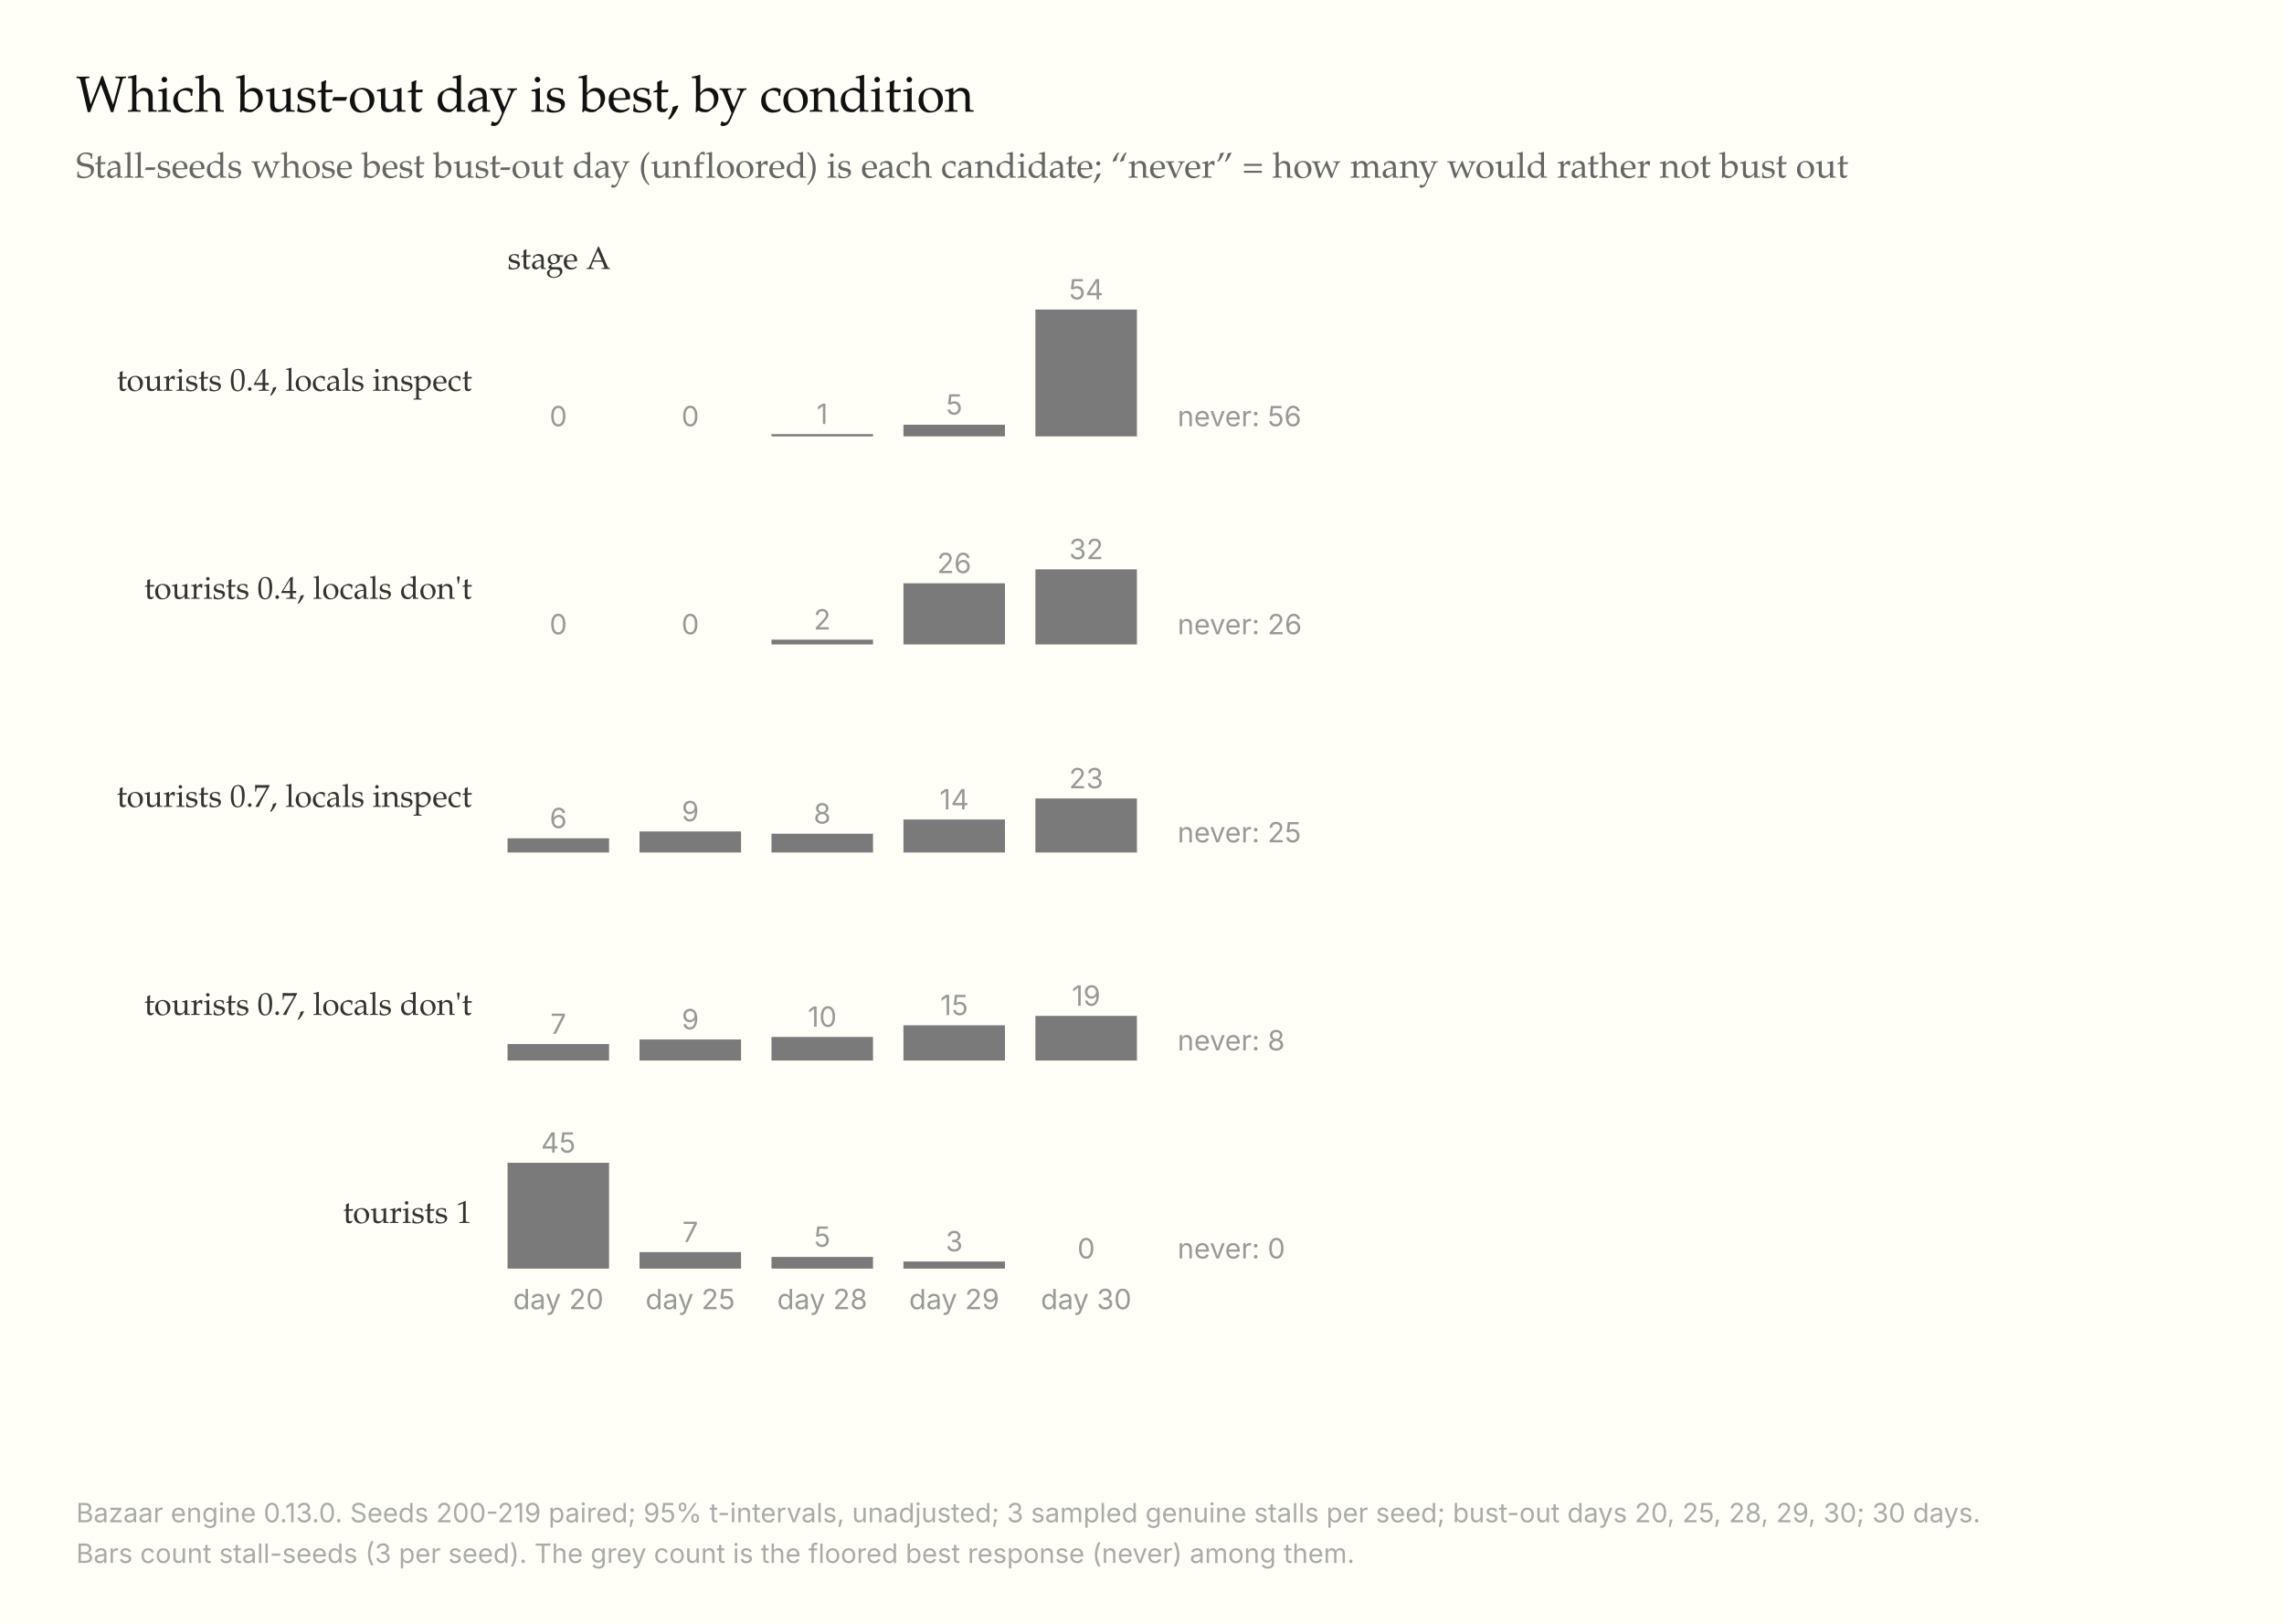
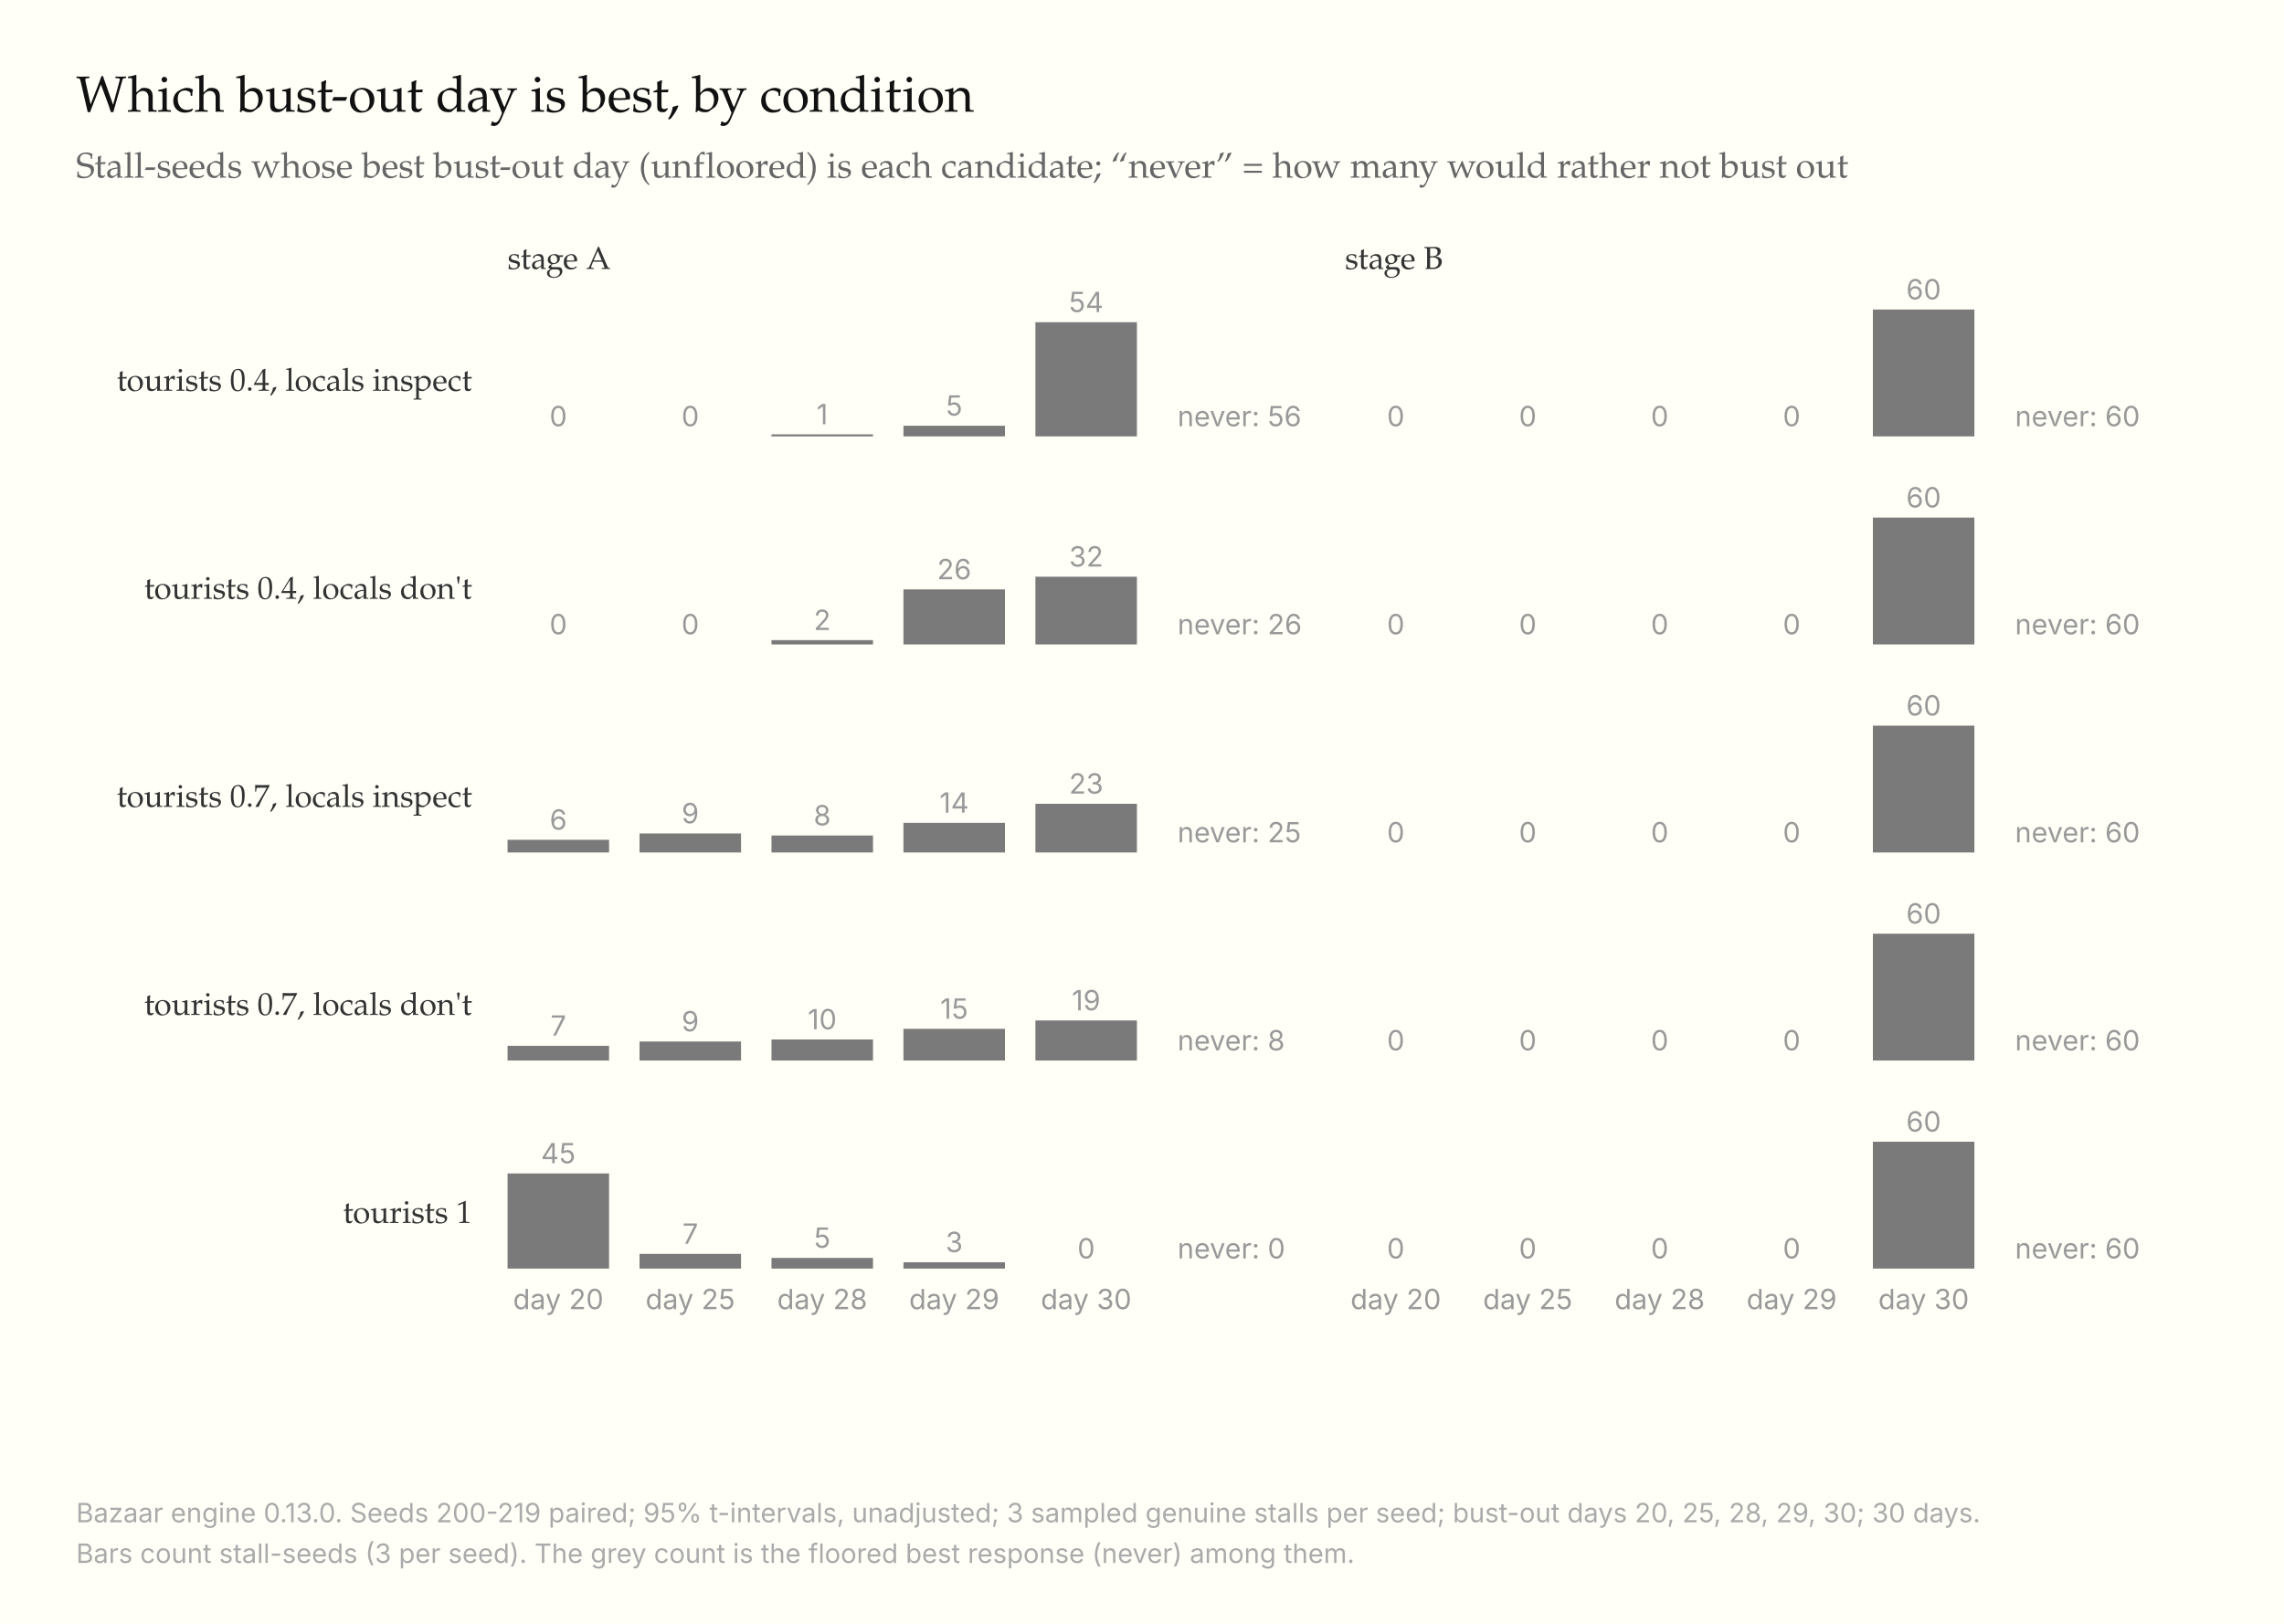
<svg xmlns="http://www.w3.org/2000/svg" viewBox="0 0 900 640" width="100%" role="img" aria-labelledby="t d">
  <style>.bg{fill:#fffff8} .t{font-family:"ET Book", "Palatino Linotype", Palatino, "Book Antiqua", Georgia, serif;fill:#111} .s{font-family:"ET Book", "Palatino Linotype", Palatino, "Book Antiqua", Georgia, serif;fill:#666} .k{font-family:system-ui,-apple-system,sans-serif;fill:#999;font-size:11px} .n{font-family:system-ui,-apple-system,sans-serif;fill:#aaa;font-size:10.5px} .lb{font-family:"ET Book", "Palatino Linotype", Palatino, "Book Antiqua", Georgia, serif;font-size:12.5px;fill:#333} .ax{stroke:#ccc;stroke-width:1} .zero{stroke:#bbb;stroke-width:1;stroke-dasharray:3 3} .ln{stroke:#666;stroke-width:1.6;fill:none} .ci{stroke:#666;stroke-width:1.2} .pt{fill:#666} .hl{fill:#e15759} .hlc{stroke:#e15759;stroke-width:1.4} .bar{fill:#7a7a7a} .bar31{fill:#bbb} .med{stroke:#e15759;stroke-width:1.4} .medt{fill:#e15759} .an{font-family:"ET Book", "Palatino Linotype", Palatino, "Book Antiqua", Georgia, serif;font-style:italic;font-size:12px;fill:#333} @media (prefers-color-scheme: dark){.bg{fill:#151515} .t{fill:#ddd} .s{fill:#999} .k{fill:#888} .n{fill:#666} .lb{fill:#bbb} .ax{stroke:#444} .zero{stroke:#555} .ln{stroke:#aaa} .ci{stroke:#aaa} .pt{fill:#aaa} .hl{fill:#fc8d62} .hlc{stroke:#fc8d62} .bar{fill:#999} .bar31{fill:#555} .med{stroke:#fc8d62} .medt{fill:#fc8d62} .an{fill:#bbb}}</style>
  <rect class="bg" x="0" y="0" width="900" height="640" />
  <text class="t" x="30" y="44" font-size="20">Which bust-out day is best, by condition</text>
  <text class="s" x="30" y="70" font-size="14">Stall-seeds whose best bust-out day (unfloored) is each candidate; “never” = how many would rather not bust out</text>
  <text class="n" x="30" y="600">Bazaar engine 0.13.0. Seeds 200-219 paired; 95% t-intervals, unadjusted; 3 sampled genuine stalls per seed; bust-out days 20, 25, 28, 29, 30; 30 days.</text>
  <text class="n" x="30" y="616">Bars count stall-seeds (3 per seed). The grey count is the floored best response (never) among them.</text>
  <text class="lb" x="200" y="106">stage A</text>
  <text class="lb" x="186" y="154" text-anchor="end">tourists 0.4, locals inspect</text>
  <rect class="bar" x="200" y="172.0" width="40" height="0.0" />
  <text class="k" x="220.0" y="168.0" text-anchor="middle">0</text>
  <rect class="bar" x="252" y="172.0" width="40" height="0.0" />
  <text class="k" x="272.0" y="168.0" text-anchor="middle">0</text>
-   <rect class="bar" x="304" y="171.1" width="40" height="0.9" />
-   <text class="k" x="324.0" y="167.1" text-anchor="middle">1</text>
-   <rect class="bar" x="356" y="167.4" width="40" height="4.6" />
-   <text class="k" x="376.0" y="163.4" text-anchor="middle">5</text>
-   <rect class="bar" x="408" y="122.0" width="40" height="50.0" />
-   <text class="k" x="428.0" y="118.0" text-anchor="middle">54</text>
+   <rect class="bar" x="304" y="171.2" width="40" height="0.8" />
+   <text class="k" x="324.0" y="167.2" text-anchor="middle">1</text>
+   <rect class="bar" x="356" y="167.8" width="40" height="4.2" />
+   <text class="k" x="376.0" y="163.8" text-anchor="middle">5</text>
+   <rect class="bar" x="408" y="127.0" width="40" height="45.0" />
+   <text class="k" x="428.0" y="123.0" text-anchor="middle">54</text>
  <text class="k" x="464" y="168">never: 56</text>
  <text class="lb" x="186" y="236" text-anchor="end">tourists 0.4, locals don't</text>
  <rect class="bar" x="200" y="254.0" width="40" height="0.0" />
  <text class="k" x="220.0" y="250.0" text-anchor="middle">0</text>
  <rect class="bar" x="252" y="254.0" width="40" height="0.0" />
  <text class="k" x="272.0" y="250.0" text-anchor="middle">0</text>
-   <rect class="bar" x="304" y="252.1" width="40" height="1.9" />
-   <text class="k" x="324.0" y="248.1" text-anchor="middle">2</text>
-   <rect class="bar" x="356" y="229.9" width="40" height="24.1" />
-   <text class="k" x="376.0" y="225.9" text-anchor="middle">26</text>
-   <rect class="bar" x="408" y="224.4" width="40" height="29.6" />
-   <text class="k" x="428.0" y="220.4" text-anchor="middle">32</text>
+   <rect class="bar" x="304" y="252.3" width="40" height="1.7" />
+   <text class="k" x="324.0" y="248.3" text-anchor="middle">2</text>
+   <rect class="bar" x="356" y="232.3" width="40" height="21.7" />
+   <text class="k" x="376.0" y="228.3" text-anchor="middle">26</text>
+   <rect class="bar" x="408" y="227.3" width="40" height="26.7" />
+   <text class="k" x="428.0" y="223.3" text-anchor="middle">32</text>
  <text class="k" x="464" y="250">never: 26</text>
  <text class="lb" x="186" y="318" text-anchor="end">tourists 0.7, locals inspect</text>
-   <rect class="bar" x="200" y="330.4" width="40" height="5.6" />
-   <text class="k" x="220.0" y="326.4" text-anchor="middle">6</text>
-   <rect class="bar" x="252" y="327.7" width="40" height="8.3" />
-   <text class="k" x="272.0" y="323.7" text-anchor="middle">9</text>
-   <rect class="bar" x="304" y="328.6" width="40" height="7.4" />
-   <text class="k" x="324.0" y="324.6" text-anchor="middle">8</text>
-   <rect class="bar" x="356" y="323.0" width="40" height="13.0" />
-   <text class="k" x="376.0" y="319.0" text-anchor="middle">14</text>
-   <rect class="bar" x="408" y="314.7" width="40" height="21.3" />
-   <text class="k" x="428.0" y="310.7" text-anchor="middle">23</text>
+   <rect class="bar" x="200" y="331.0" width="40" height="5.0" />
+   <text class="k" x="220.0" y="327.0" text-anchor="middle">6</text>
+   <rect class="bar" x="252" y="328.5" width="40" height="7.5" />
+   <text class="k" x="272.0" y="324.5" text-anchor="middle">9</text>
+   <rect class="bar" x="304" y="329.3" width="40" height="6.7" />
+   <text class="k" x="324.0" y="325.3" text-anchor="middle">8</text>
+   <rect class="bar" x="356" y="324.3" width="40" height="11.7" />
+   <text class="k" x="376.0" y="320.3" text-anchor="middle">14</text>
+   <rect class="bar" x="408" y="316.8" width="40" height="19.2" />
+   <text class="k" x="428.0" y="312.8" text-anchor="middle">23</text>
  <text class="k" x="464" y="332">never: 25</text>
  <text class="lb" x="186" y="400" text-anchor="end">tourists 0.7, locals don't</text>
-   <rect class="bar" x="200" y="411.5" width="40" height="6.5" />
-   <text class="k" x="220.0" y="407.5" text-anchor="middle">7</text>
-   <rect class="bar" x="252" y="409.7" width="40" height="8.3" />
-   <text class="k" x="272.0" y="405.7" text-anchor="middle">9</text>
-   <rect class="bar" x="304" y="408.7" width="40" height="9.3" />
-   <text class="k" x="324.0" y="404.7" text-anchor="middle">10</text>
-   <rect class="bar" x="356" y="404.1" width="40" height="13.9" />
-   <text class="k" x="376.0" y="400.1" text-anchor="middle">15</text>
-   <rect class="bar" x="408" y="400.4" width="40" height="17.6" />
-   <text class="k" x="428.0" y="396.4" text-anchor="middle">19</text>
+   <rect class="bar" x="200" y="412.2" width="40" height="5.8" />
+   <text class="k" x="220.0" y="408.2" text-anchor="middle">7</text>
+   <rect class="bar" x="252" y="410.5" width="40" height="7.5" />
+   <text class="k" x="272.0" y="406.5" text-anchor="middle">9</text>
+   <rect class="bar" x="304" y="409.7" width="40" height="8.3" />
+   <text class="k" x="324.0" y="405.7" text-anchor="middle">10</text>
+   <rect class="bar" x="356" y="405.5" width="40" height="12.5" />
+   <text class="k" x="376.0" y="401.5" text-anchor="middle">15</text>
+   <rect class="bar" x="408" y="402.2" width="40" height="15.8" />
+   <text class="k" x="428.0" y="398.2" text-anchor="middle">19</text>
  <text class="k" x="464" y="414">never: 8</text>
  <text class="lb" x="186" y="482" text-anchor="end">tourists 1</text>
-   <rect class="bar" x="200" y="458.3" width="40" height="41.7" />
-   <text class="k" x="220.0" y="454.3" text-anchor="middle">45</text>
+   <rect class="bar" x="200" y="462.5" width="40" height="37.5" />
+   <text class="k" x="220.0" y="458.5" text-anchor="middle">45</text>
  <text class="k" x="220.0" y="516" text-anchor="middle">day 20</text>
-   <rect class="bar" x="252" y="493.5" width="40" height="6.5" />
-   <text class="k" x="272.0" y="489.5" text-anchor="middle">7</text>
+   <rect class="bar" x="252" y="494.2" width="40" height="5.8" />
+   <text class="k" x="272.0" y="490.2" text-anchor="middle">7</text>
  <text class="k" x="272.0" y="516" text-anchor="middle">day 25</text>
-   <rect class="bar" x="304" y="495.4" width="40" height="4.6" />
-   <text class="k" x="324.0" y="491.4" text-anchor="middle">5</text>
+   <rect class="bar" x="304" y="495.8" width="40" height="4.2" />
+   <text class="k" x="324.0" y="491.8" text-anchor="middle">5</text>
  <text class="k" x="324.0" y="516" text-anchor="middle">day 28</text>
-   <rect class="bar" x="356" y="497.2" width="40" height="2.8" />
-   <text class="k" x="376.0" y="493.2" text-anchor="middle">3</text>
+   <rect class="bar" x="356" y="497.5" width="40" height="2.5" />
+   <text class="k" x="376.0" y="493.5" text-anchor="middle">3</text>
  <text class="k" x="376.0" y="516" text-anchor="middle">day 29</text>
  <rect class="bar" x="408" y="500.0" width="40" height="0.0" />
  <text class="k" x="428.0" y="496.0" text-anchor="middle">0</text>
  <text class="k" x="428.0" y="516" text-anchor="middle">day 30</text>
  <text class="k" x="464" y="496">never: 0</text>
+   <text class="lb" x="530" y="106">stage B</text>
+   <rect class="bar" x="530" y="172.0" width="40" height="0.0" />
+   <text class="k" x="550.0" y="168.0" text-anchor="middle">0</text>
+   <rect class="bar" x="582" y="172.0" width="40" height="0.0" />
+   <text class="k" x="602.0" y="168.0" text-anchor="middle">0</text>
+   <rect class="bar" x="634" y="172.0" width="40" height="0.0" />
+   <text class="k" x="654.0" y="168.0" text-anchor="middle">0</text>
+   <rect class="bar" x="686" y="172.0" width="40" height="0.0" />
+   <text class="k" x="706.0" y="168.0" text-anchor="middle">0</text>
+   <rect class="bar" x="738" y="122.0" width="40" height="50.0" />
+   <text class="k" x="758.0" y="118.0" text-anchor="middle">60</text>
+   <text class="k" x="794" y="168">never: 60</text>
+   <rect class="bar" x="530" y="254.0" width="40" height="0.0" />
+   <text class="k" x="550.0" y="250.0" text-anchor="middle">0</text>
+   <rect class="bar" x="582" y="254.0" width="40" height="0.0" />
+   <text class="k" x="602.0" y="250.0" text-anchor="middle">0</text>
+   <rect class="bar" x="634" y="254.0" width="40" height="0.0" />
+   <text class="k" x="654.0" y="250.0" text-anchor="middle">0</text>
+   <rect class="bar" x="686" y="254.0" width="40" height="0.0" />
+   <text class="k" x="706.0" y="250.0" text-anchor="middle">0</text>
+   <rect class="bar" x="738" y="204.0" width="40" height="50.0" />
+   <text class="k" x="758.0" y="200.0" text-anchor="middle">60</text>
+   <text class="k" x="794" y="250">never: 60</text>
+   <rect class="bar" x="530" y="336.0" width="40" height="0.0" />
+   <text class="k" x="550.0" y="332.0" text-anchor="middle">0</text>
+   <rect class="bar" x="582" y="336.0" width="40" height="0.0" />
+   <text class="k" x="602.0" y="332.0" text-anchor="middle">0</text>
+   <rect class="bar" x="634" y="336.0" width="40" height="0.0" />
+   <text class="k" x="654.0" y="332.0" text-anchor="middle">0</text>
+   <rect class="bar" x="686" y="336.0" width="40" height="0.0" />
+   <text class="k" x="706.0" y="332.0" text-anchor="middle">0</text>
+   <rect class="bar" x="738" y="286.0" width="40" height="50.0" />
+   <text class="k" x="758.0" y="282.0" text-anchor="middle">60</text>
+   <text class="k" x="794" y="332">never: 60</text>
+   <rect class="bar" x="530" y="418.0" width="40" height="0.0" />
+   <text class="k" x="550.0" y="414.0" text-anchor="middle">0</text>
+   <rect class="bar" x="582" y="418.0" width="40" height="0.0" />
+   <text class="k" x="602.0" y="414.0" text-anchor="middle">0</text>
+   <rect class="bar" x="634" y="418.0" width="40" height="0.0" />
+   <text class="k" x="654.0" y="414.0" text-anchor="middle">0</text>
+   <rect class="bar" x="686" y="418.0" width="40" height="0.0" />
+   <text class="k" x="706.0" y="414.0" text-anchor="middle">0</text>
+   <rect class="bar" x="738" y="368.0" width="40" height="50.0" />
+   <text class="k" x="758.0" y="364.0" text-anchor="middle">60</text>
+   <text class="k" x="794" y="414">never: 60</text>
+   <rect class="bar" x="530" y="500.0" width="40" height="0.0" />
+   <text class="k" x="550.0" y="496.0" text-anchor="middle">0</text>
+   <text class="k" x="550.0" y="516" text-anchor="middle">day 20</text>
+   <rect class="bar" x="582" y="500.0" width="40" height="0.0" />
+   <text class="k" x="602.0" y="496.0" text-anchor="middle">0</text>
+   <text class="k" x="602.0" y="516" text-anchor="middle">day 25</text>
+   <rect class="bar" x="634" y="500.0" width="40" height="0.0" />
+   <text class="k" x="654.0" y="496.0" text-anchor="middle">0</text>
+   <text class="k" x="654.0" y="516" text-anchor="middle">day 28</text>
+   <rect class="bar" x="686" y="500.0" width="40" height="0.0" />
+   <text class="k" x="706.0" y="496.0" text-anchor="middle">0</text>
+   <text class="k" x="706.0" y="516" text-anchor="middle">day 29</text>
+   <rect class="bar" x="738" y="450.0" width="40" height="50.0" />
+   <text class="k" x="758.0" y="446.0" text-anchor="middle">60</text>
+   <text class="k" x="758.0" y="516" text-anchor="middle">day 30</text>
+   <text class="k" x="794" y="496">never: 60</text>
</svg>
